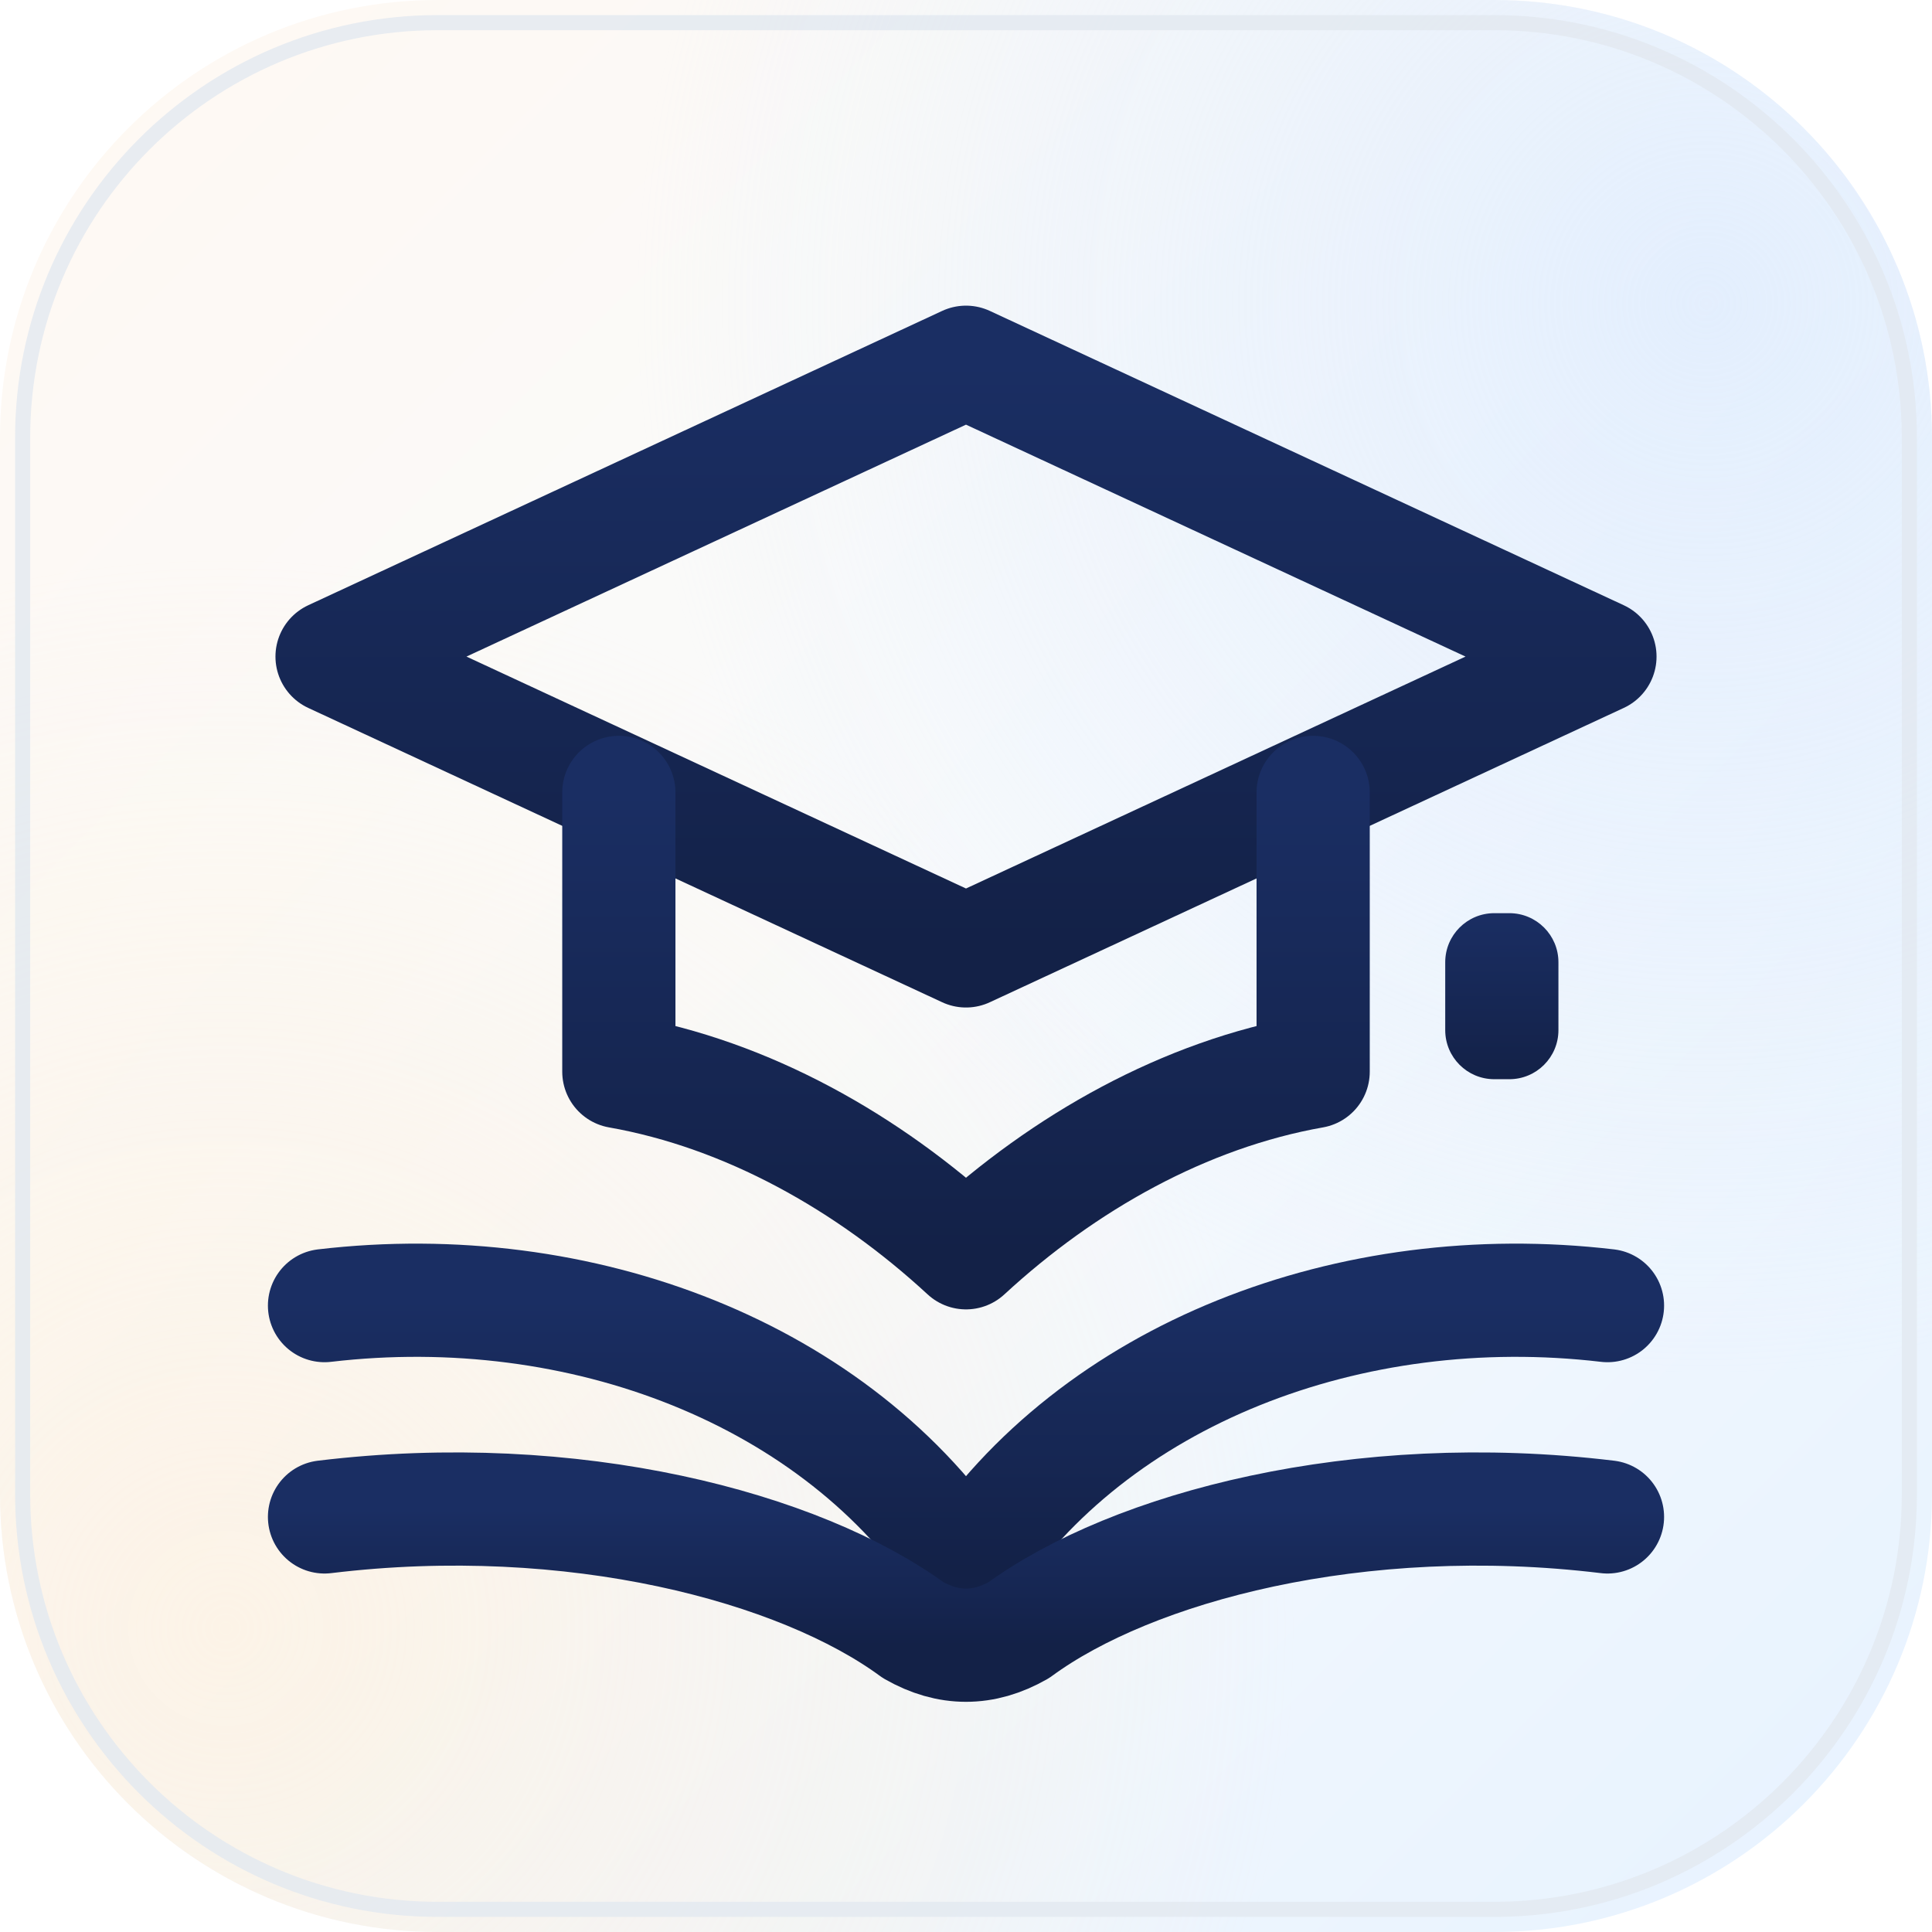
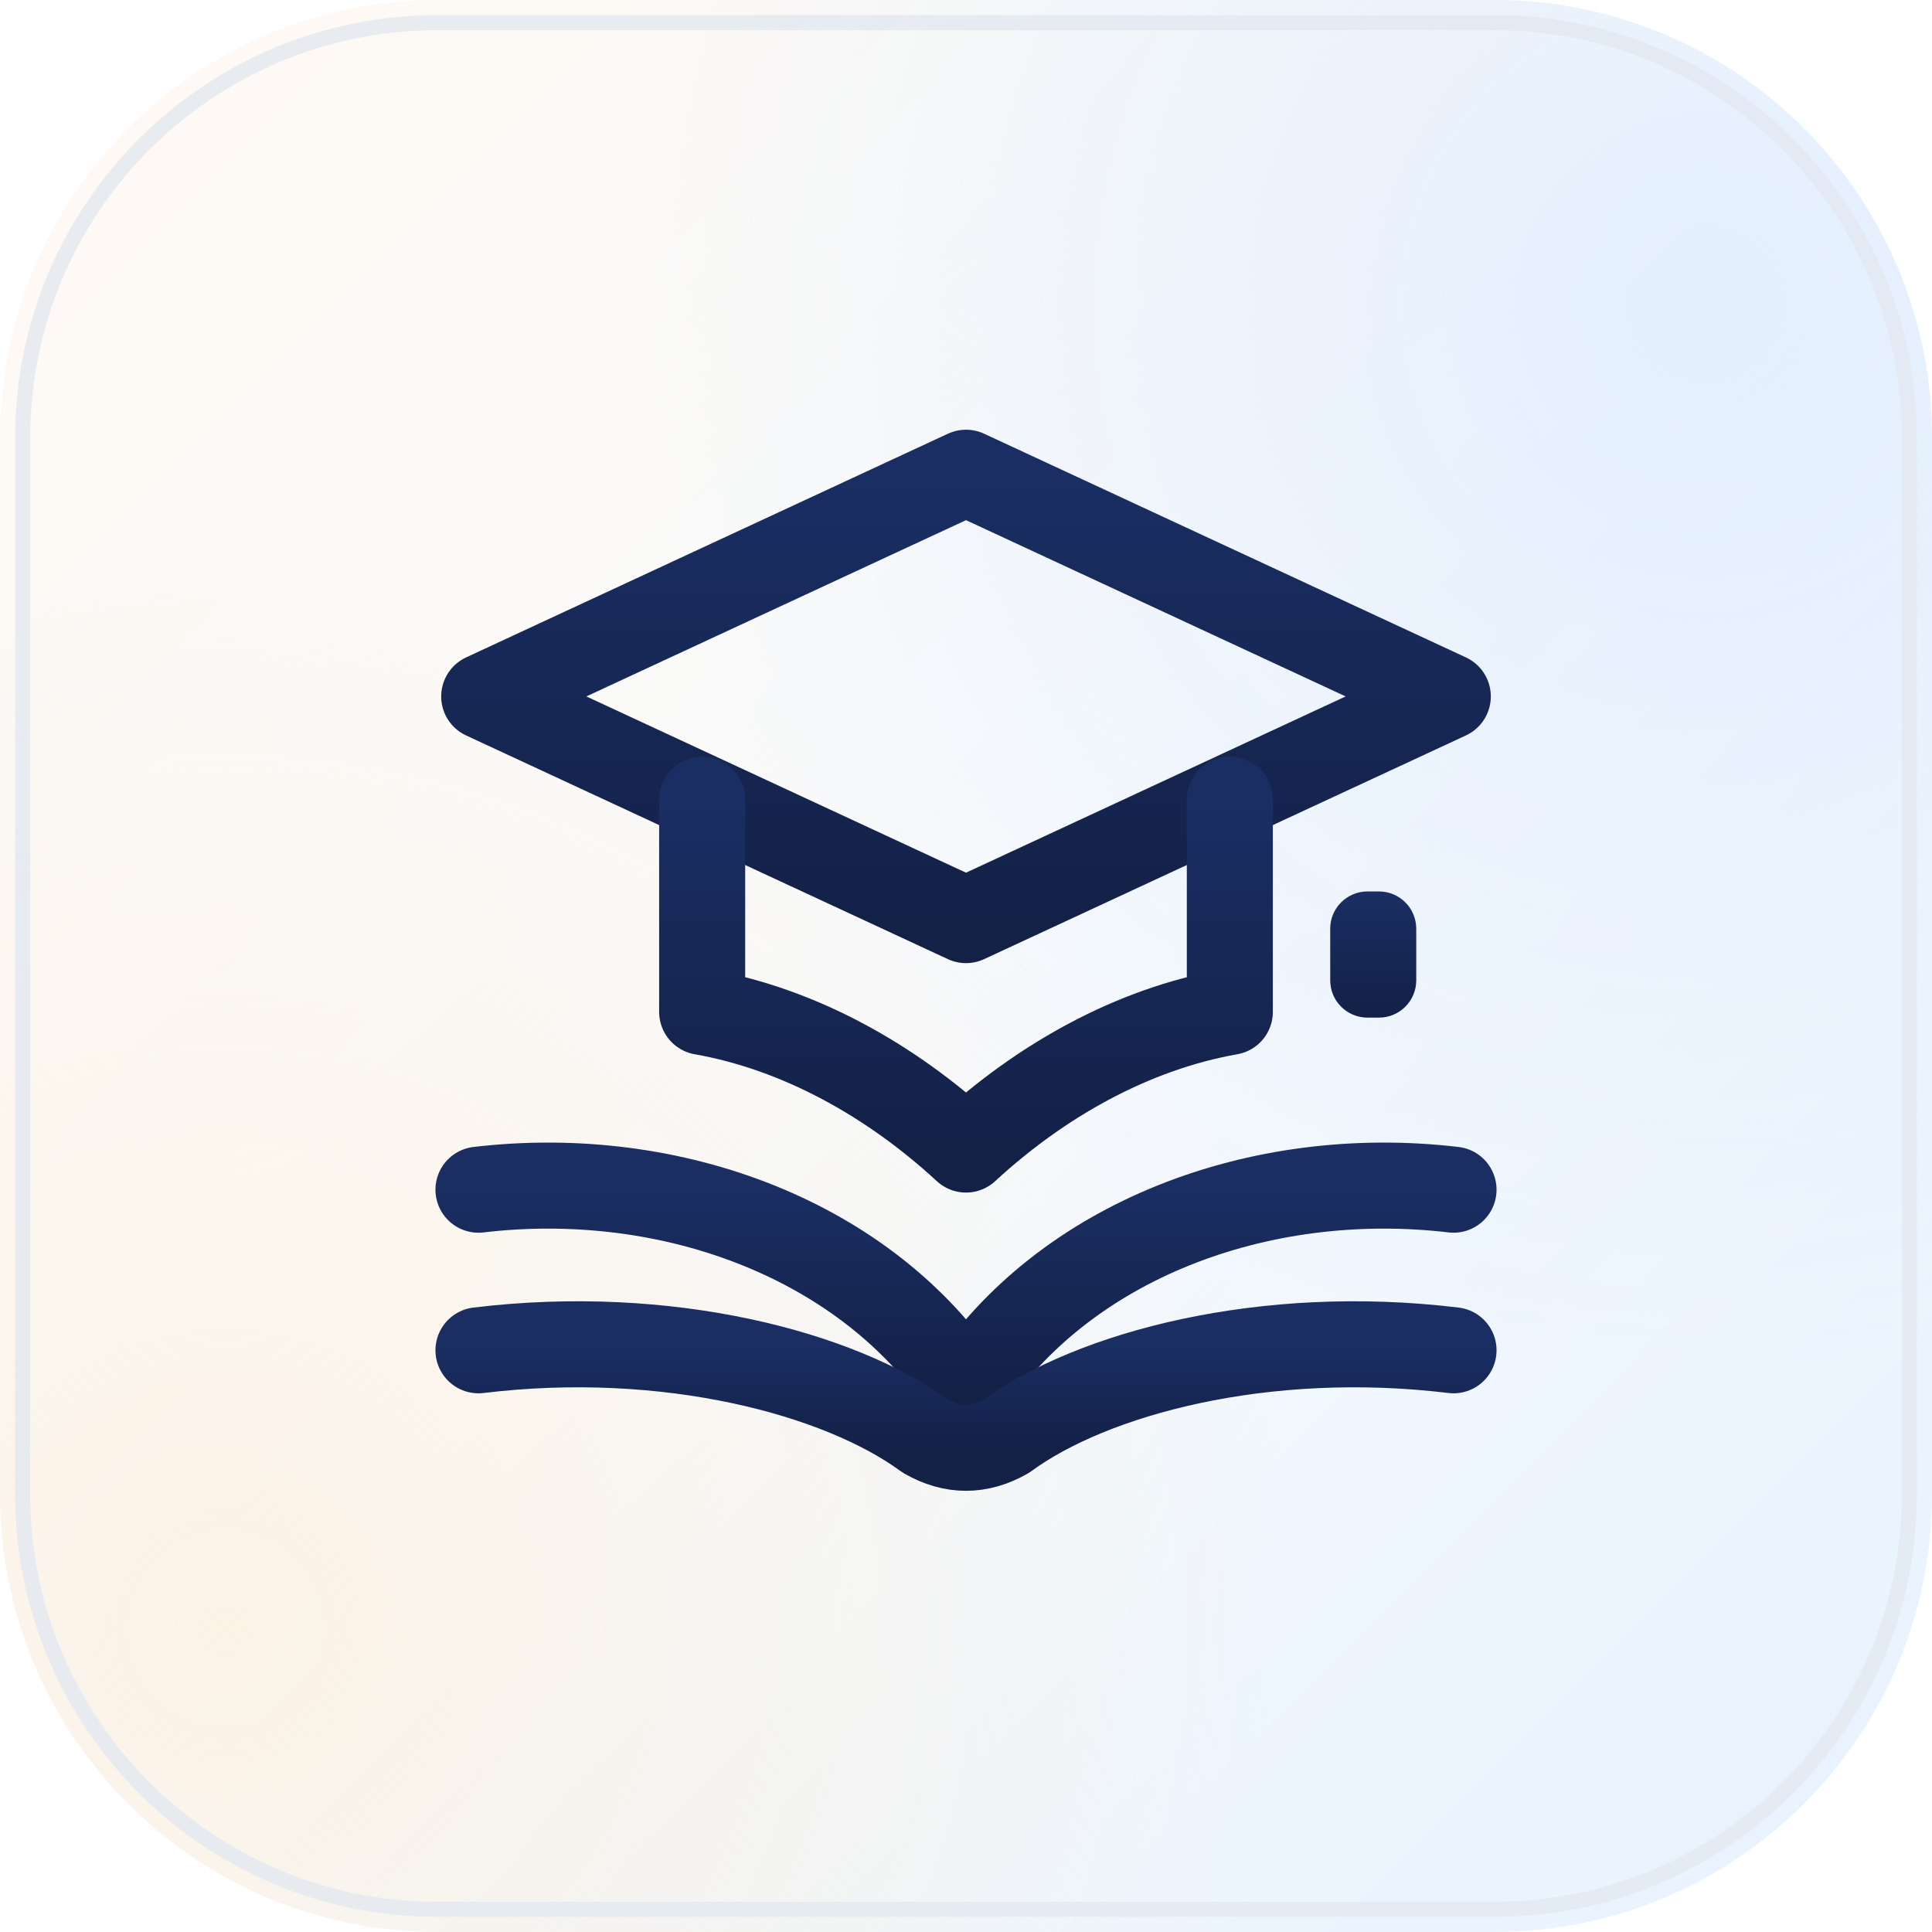
<svg xmlns="http://www.w3.org/2000/svg" viewBox="0 0 512 512" width="100%" height="100%">
  <defs>
    <linearGradient id="bgPearl" x1="0%" y1="0%" x2="100%" y2="100%">
      <stop offset="0%" stop-color="#fff9f2" />
      <stop offset="48%" stop-color="#f8fafc" />
      <stop offset="100%" stop-color="#e6f2ff" />
    </linearGradient>
    <radialGradient id="topRightGlow" cx="88%" cy="16%" r="55%">
      <stop offset="0%" stop-color="#dbeafe" stop-opacity="0.7" />
      <stop offset="100%" stop-color="#dbeafe" stop-opacity="0" />
    </radialGradient>
    <radialGradient id="bottomLeftGlow" cx="12%" cy="84%" r="55%">
      <stop offset="0%" stop-color="#ffedd5" stop-opacity="0.55" />
      <stop offset="100%" stop-color="#ffedd5" stop-opacity="0" />
    </radialGradient>
    <linearGradient id="navyStroke" x1="0%" y1="0%" x2="0%" y2="100%">
      <stop offset="0%" stop-color="#1a2e63" />
      <stop offset="100%" stop-color="#132147" />
    </linearGradient>
  </defs>
  <rect width="512" height="512" rx="116" fill="url(#bgPearl)" />
  <rect width="512" height="512" rx="116" fill="url(#topRightGlow)" />
  <rect width="512" height="512" rx="116" fill="url(#bottomLeftGlow)" />
  <rect x="6" y="6" width="500" height="500" rx="110" fill="none" stroke="#e2e8f0" stroke-width="4" stroke-opacity="0.8" />
-   <g fill="none" stroke="url(#navyStroke)" stroke-width="30" stroke-linecap="round" stroke-linejoin="round">
-     <path d="M 256 96 L 424 174 L 256 252 L 88 174 Z" />
-     <path d="M 164 210 V 284 C 198 290, 230 308, 256 332 C 282 308, 314 290, 348 284 V 210" />
-     <path d="M 398 187 V 256" stroke-width="24" />
-     <path d="M 86 346 C 154 338, 222 364, 256 416 C 290 364, 358 338, 426 346" />
-     <path d="M 86 402 C 152 394, 212 410, 242 432 Q 256 440 270 432 C 300 410, 360 394, 426 402" />
-     <line x1="256" y1="410" x2="256" y2="434" />
+   <g transform="translate(256, 256) scale(0.76) translate(-256, -268)">
+     <g fill="none" stroke="url(#navyStroke)" stroke-width="30" stroke-linecap="round" stroke-linejoin="round">
+       <path d="M 256 96 L 424 174 L 256 252 L 88 174 Z" />
+       <path d="M 164 210 V 284 C 198 290, 230 308, 256 332 C 282 308, 314 290, 348 284 V 210" />
+       <path d="M 398 187 V 256" stroke-width="24" />
+       <path d="M 86 346 C 154 338, 222 364, 256 416 C 290 364, 358 338, 426 346" />
+       <path d="M 86 402 C 152 394, 212 410, 242 432 Q 256 440 270 432 C 300 410, 360 394, 426 402" />
+       <line x1="256" y1="410" x2="256" y2="434" />
+     </g>
+     <rect x="383" y="242" width="30" height="44" rx="13" fill="url(#navyStroke)" />
  </g>
-   <rect x="383" y="242" width="30" height="44" rx="13" fill="url(#navyStroke)" />
</svg>
